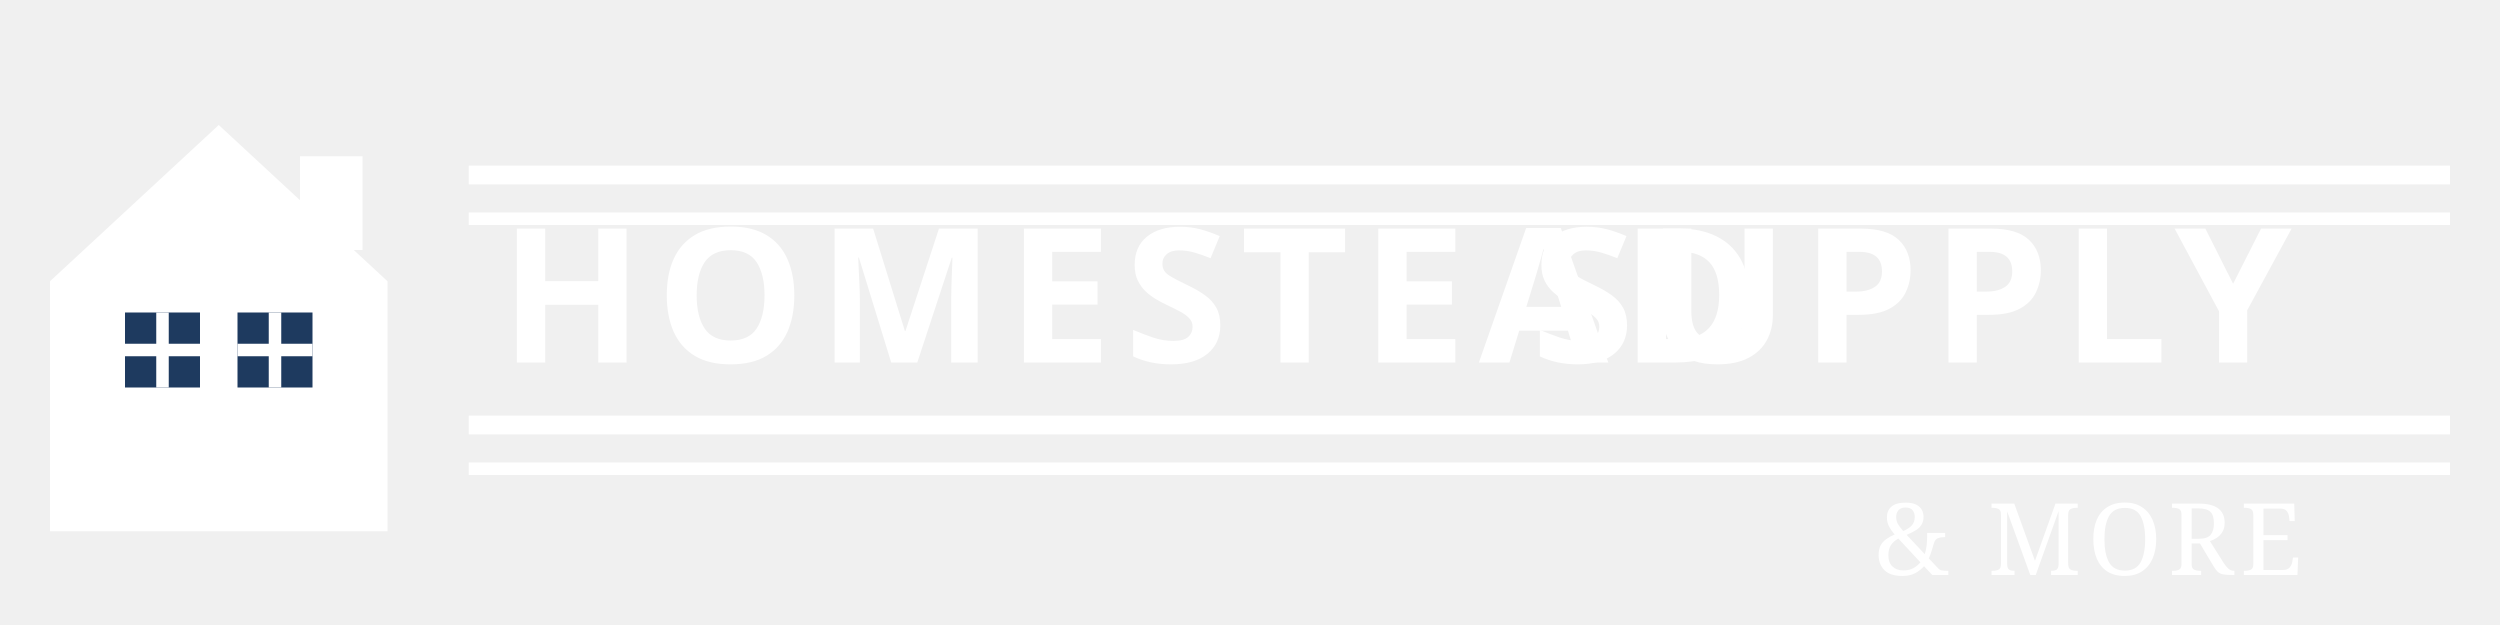
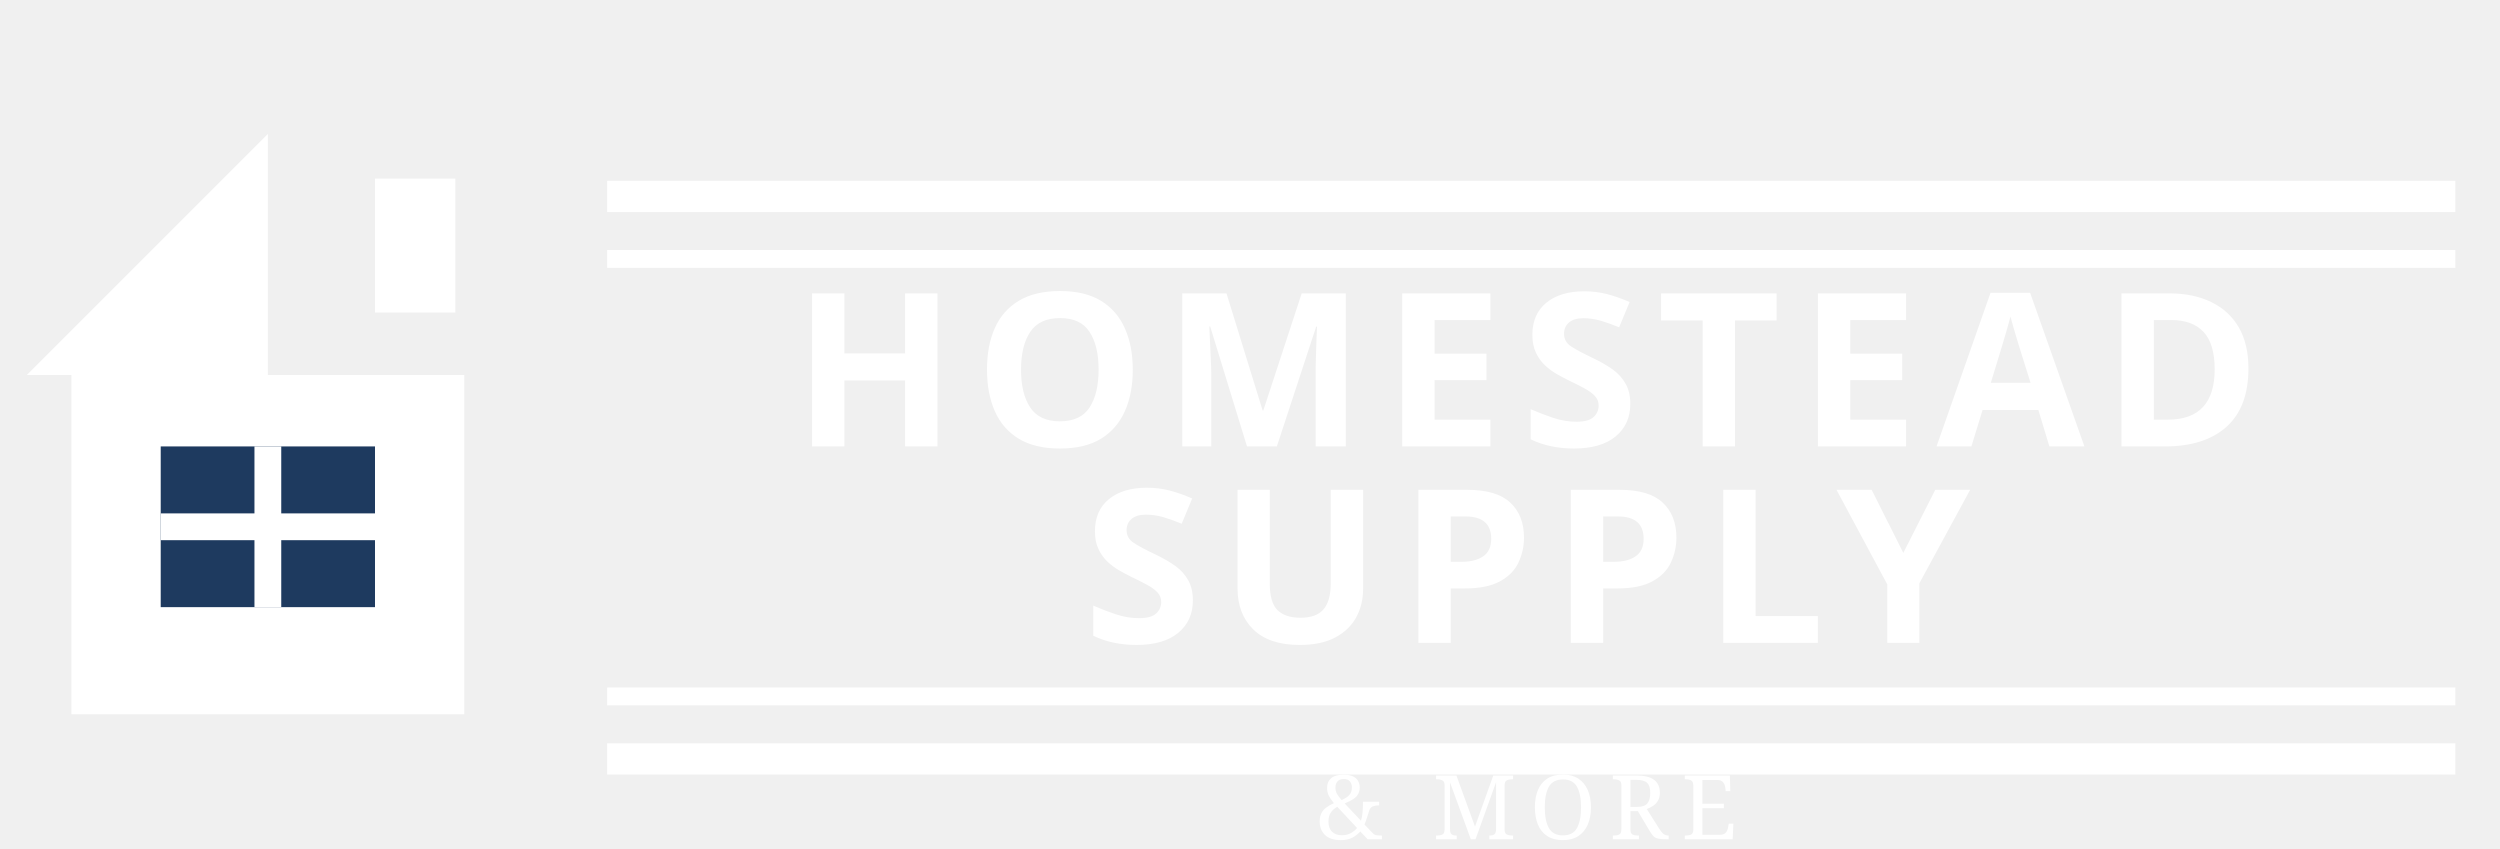
- <svg xmlns="http://www.w3.org/2000/svg" viewBox="0 0 400 100" fill="white">
-   <g>
-     <path d="M8 45 L8 85 L62 85 L62 45 L35 20 Z" />
-     <rect x="48" y="25" width="10" height="15" />
-     <rect x="20" y="50" width="12" height="12" fill="#1e3a5f" />
-     <rect x="38" y="50" width="12" height="12" fill="#1e3a5f" />
-     <line x1="26" y1="50" x2="26" y2="62" stroke="white" stroke-width="2" />
-     <line x1="20" y1="56" x2="32" y2="56" stroke="white" stroke-width="2" />
-     <line x1="44" y1="50" x2="44" y2="62" stroke="white" stroke-width="2" />
-     <line x1="38" y1="56" x2="50" y2="56" stroke="white" stroke-width="2" />
+ <svg xmlns="http://www.w3.org/2000/svg" viewBox="0 0 280 95" fill="white">
+   <g transform="translate(0, 10)">
+     <path d="M30 32 L30 5 L3 32 L57 32 Z" />
+     <rect x="42" y="10" width="9" height="15" />
+     <rect x="8" y="32" width="44" height="38" />
+     <rect x="18" y="40" width="24" height="18" fill="#1e3a5f" />
+     <line x1="30" y1="40" x2="30" y2="58" stroke="white" stroke-width="3" />
+     <line x1="18" y1="49" x2="42" y2="49" stroke="white" stroke-width="3" />
  </g>
-   <line x1="75" y1="28" x2="392" y2="28" stroke="white" stroke-width="3" />
-   <line x1="75" y1="35" x2="392" y2="35" stroke="white" stroke-width="2" />
-   <line x1="75" y1="68" x2="392" y2="68" stroke="white" stroke-width="3" />
-   <line x1="75" y1="75" x2="392" y2="75" stroke="white" stroke-width="2" />
-   <text x="80" y="58" font-family="'Bebas Neue', 'Impact', 'Arial Black', sans-serif" font-size="30" font-weight="bold" fill="white" letter-spacing="2">HOMESTEAD</text>
-   <text x="245" y="58" font-family="'Bebas Neue', 'Impact', 'Arial Black', sans-serif" font-size="30" font-weight="bold" fill="white" letter-spacing="2">SUPPLY</text>
-   <text x="300" y="92" font-family="Georgia, serif" font-size="16" fill="white" letter-spacing="1">&amp; MORE</text>
+   <line x1="68" y1="22" x2="275" y2="22" stroke="white" stroke-width="3.5" />
+   <line x1="68" y1="29" x2="275" y2="29" stroke="white" stroke-width="2" />
+   <text x="171" y="50" font-family="'Trebuchet MS', 'Arial Black', sans-serif" font-size="24" font-weight="bold" fill="white" text-anchor="middle" letter-spacing="2">HOMESTEAD</text>
+   <text x="171" y="72" font-family="'Trebuchet MS', 'Arial Black', sans-serif" font-size="24" font-weight="bold" fill="white" text-anchor="middle" letter-spacing="2">SUPPLY</text>
+   <line x1="68" y1="78" x2="275" y2="78" stroke="white" stroke-width="2" />
+   <line x1="68" y1="85" x2="275" y2="85" stroke="white" stroke-width="3.5" />
+   <text x="171" y="94" font-family="Georgia, serif" font-size="10" fill="white" text-anchor="middle" letter-spacing="1.5">&amp; MORE</text>
</svg>
